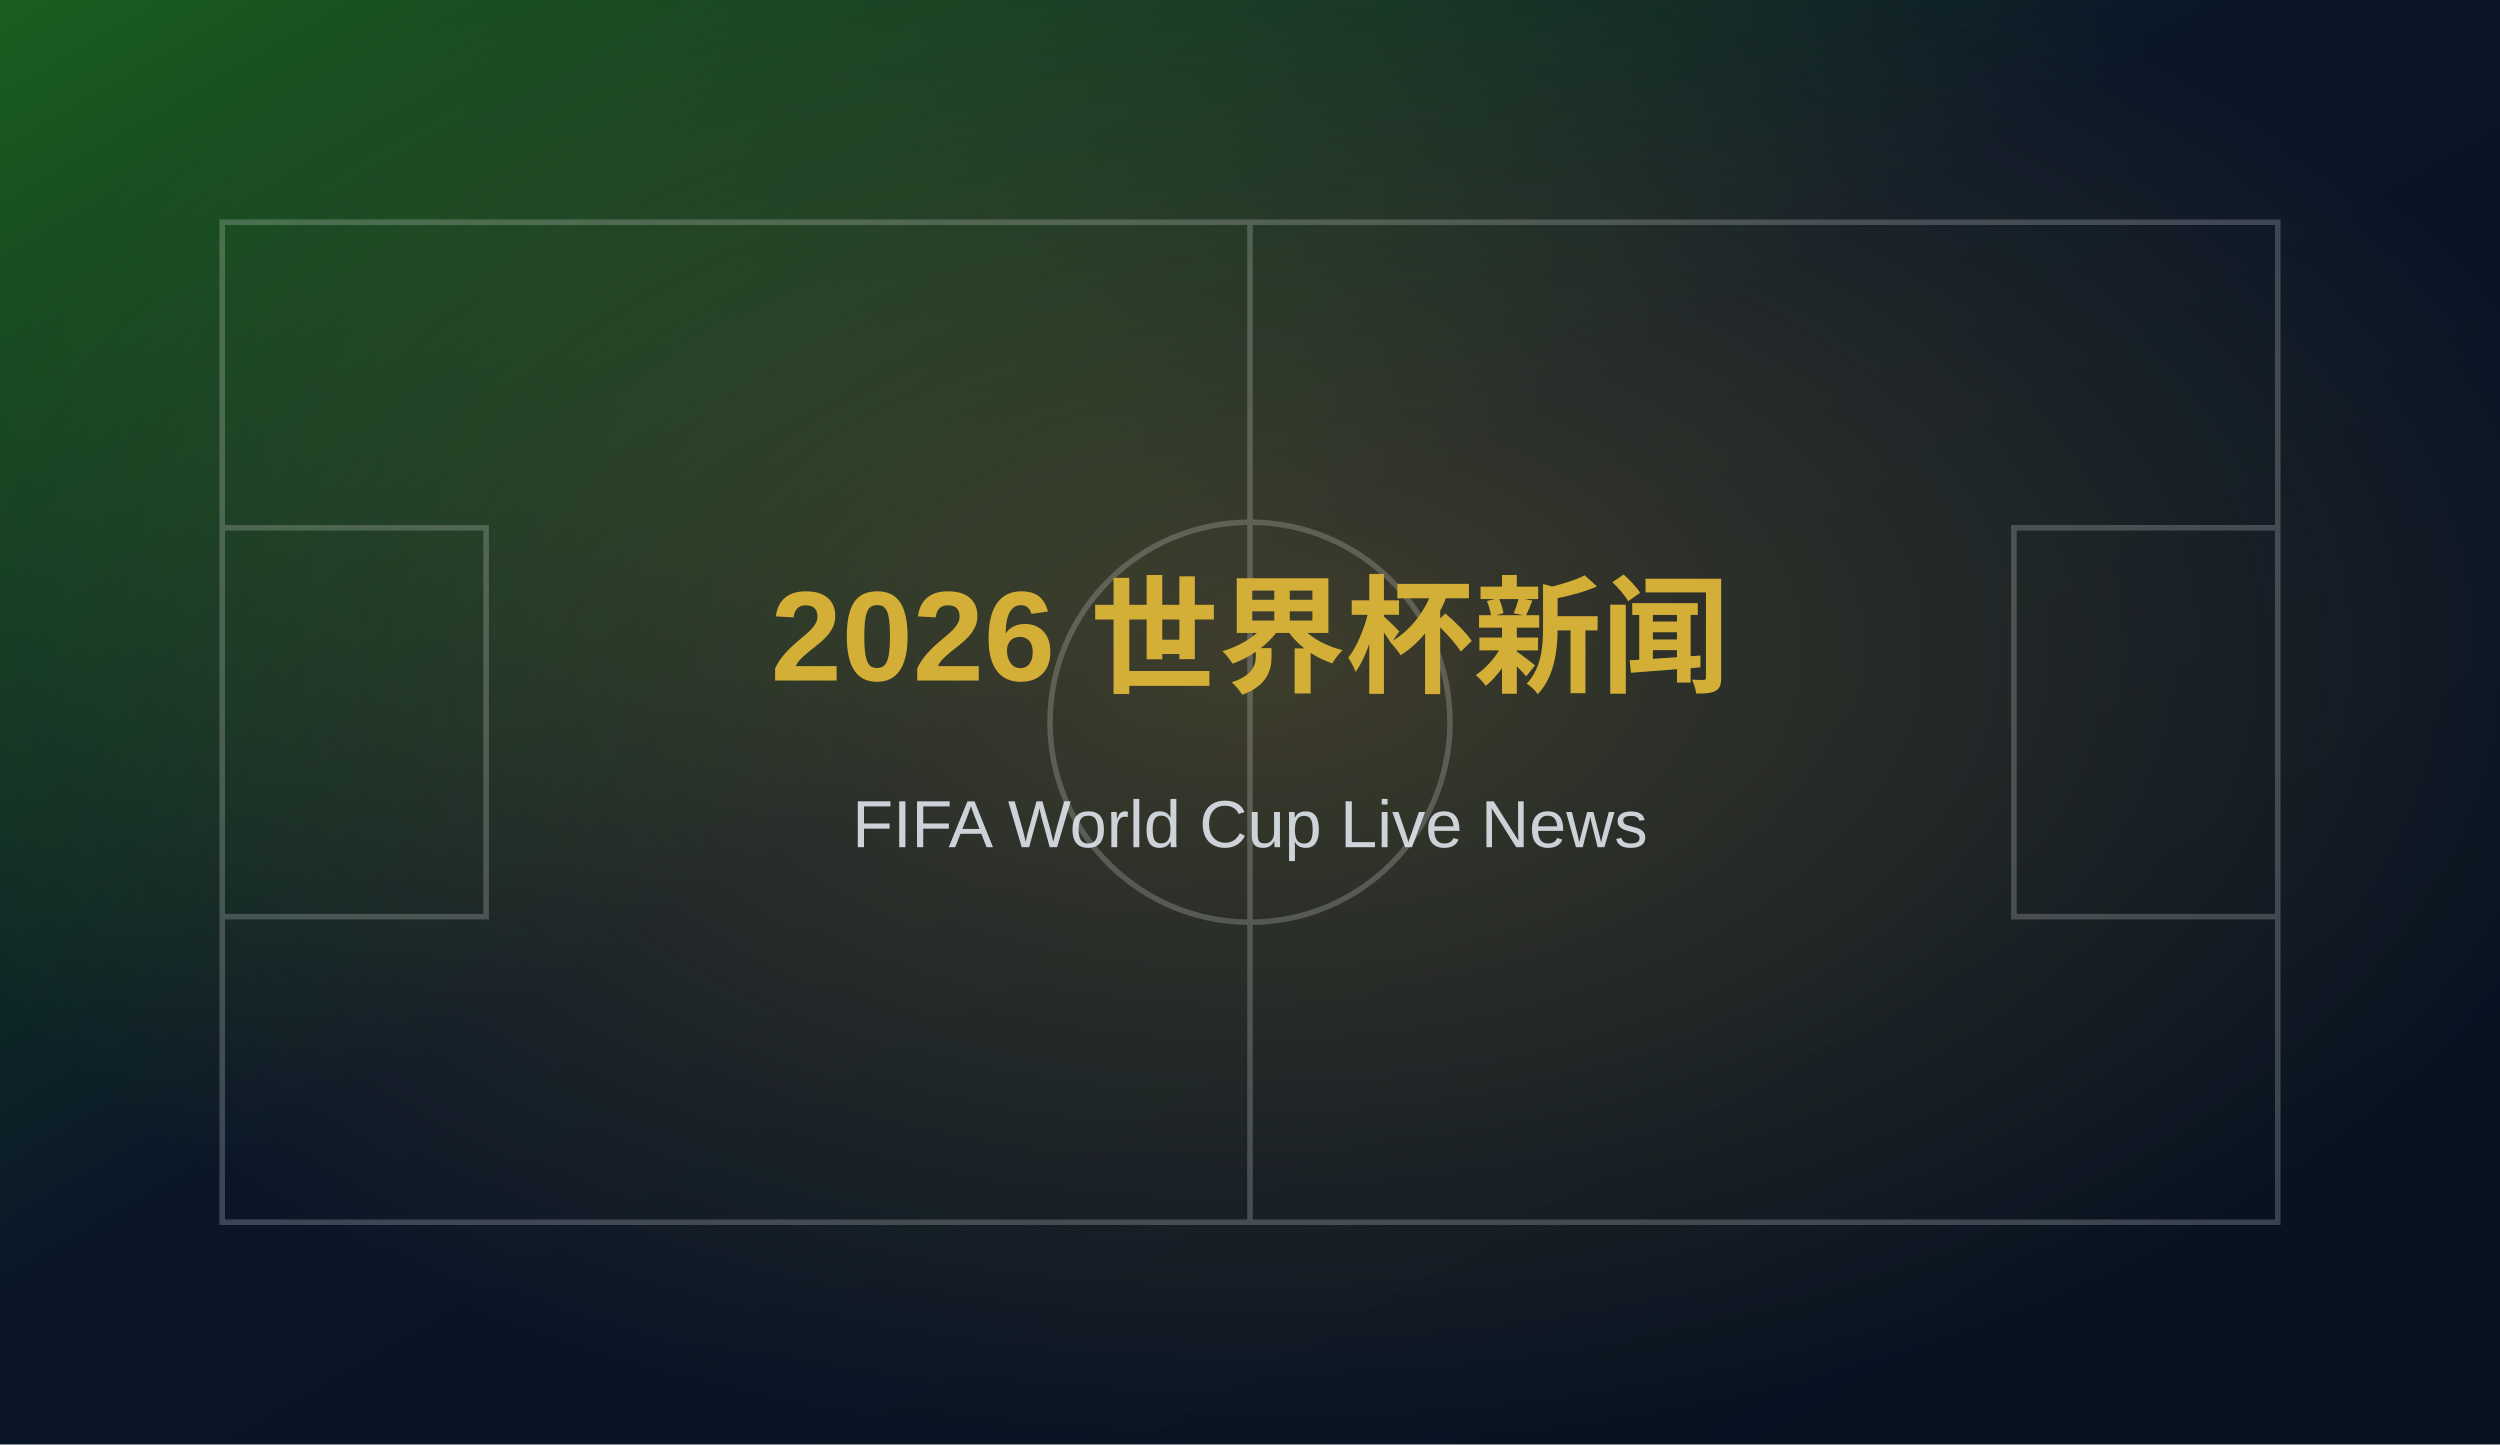
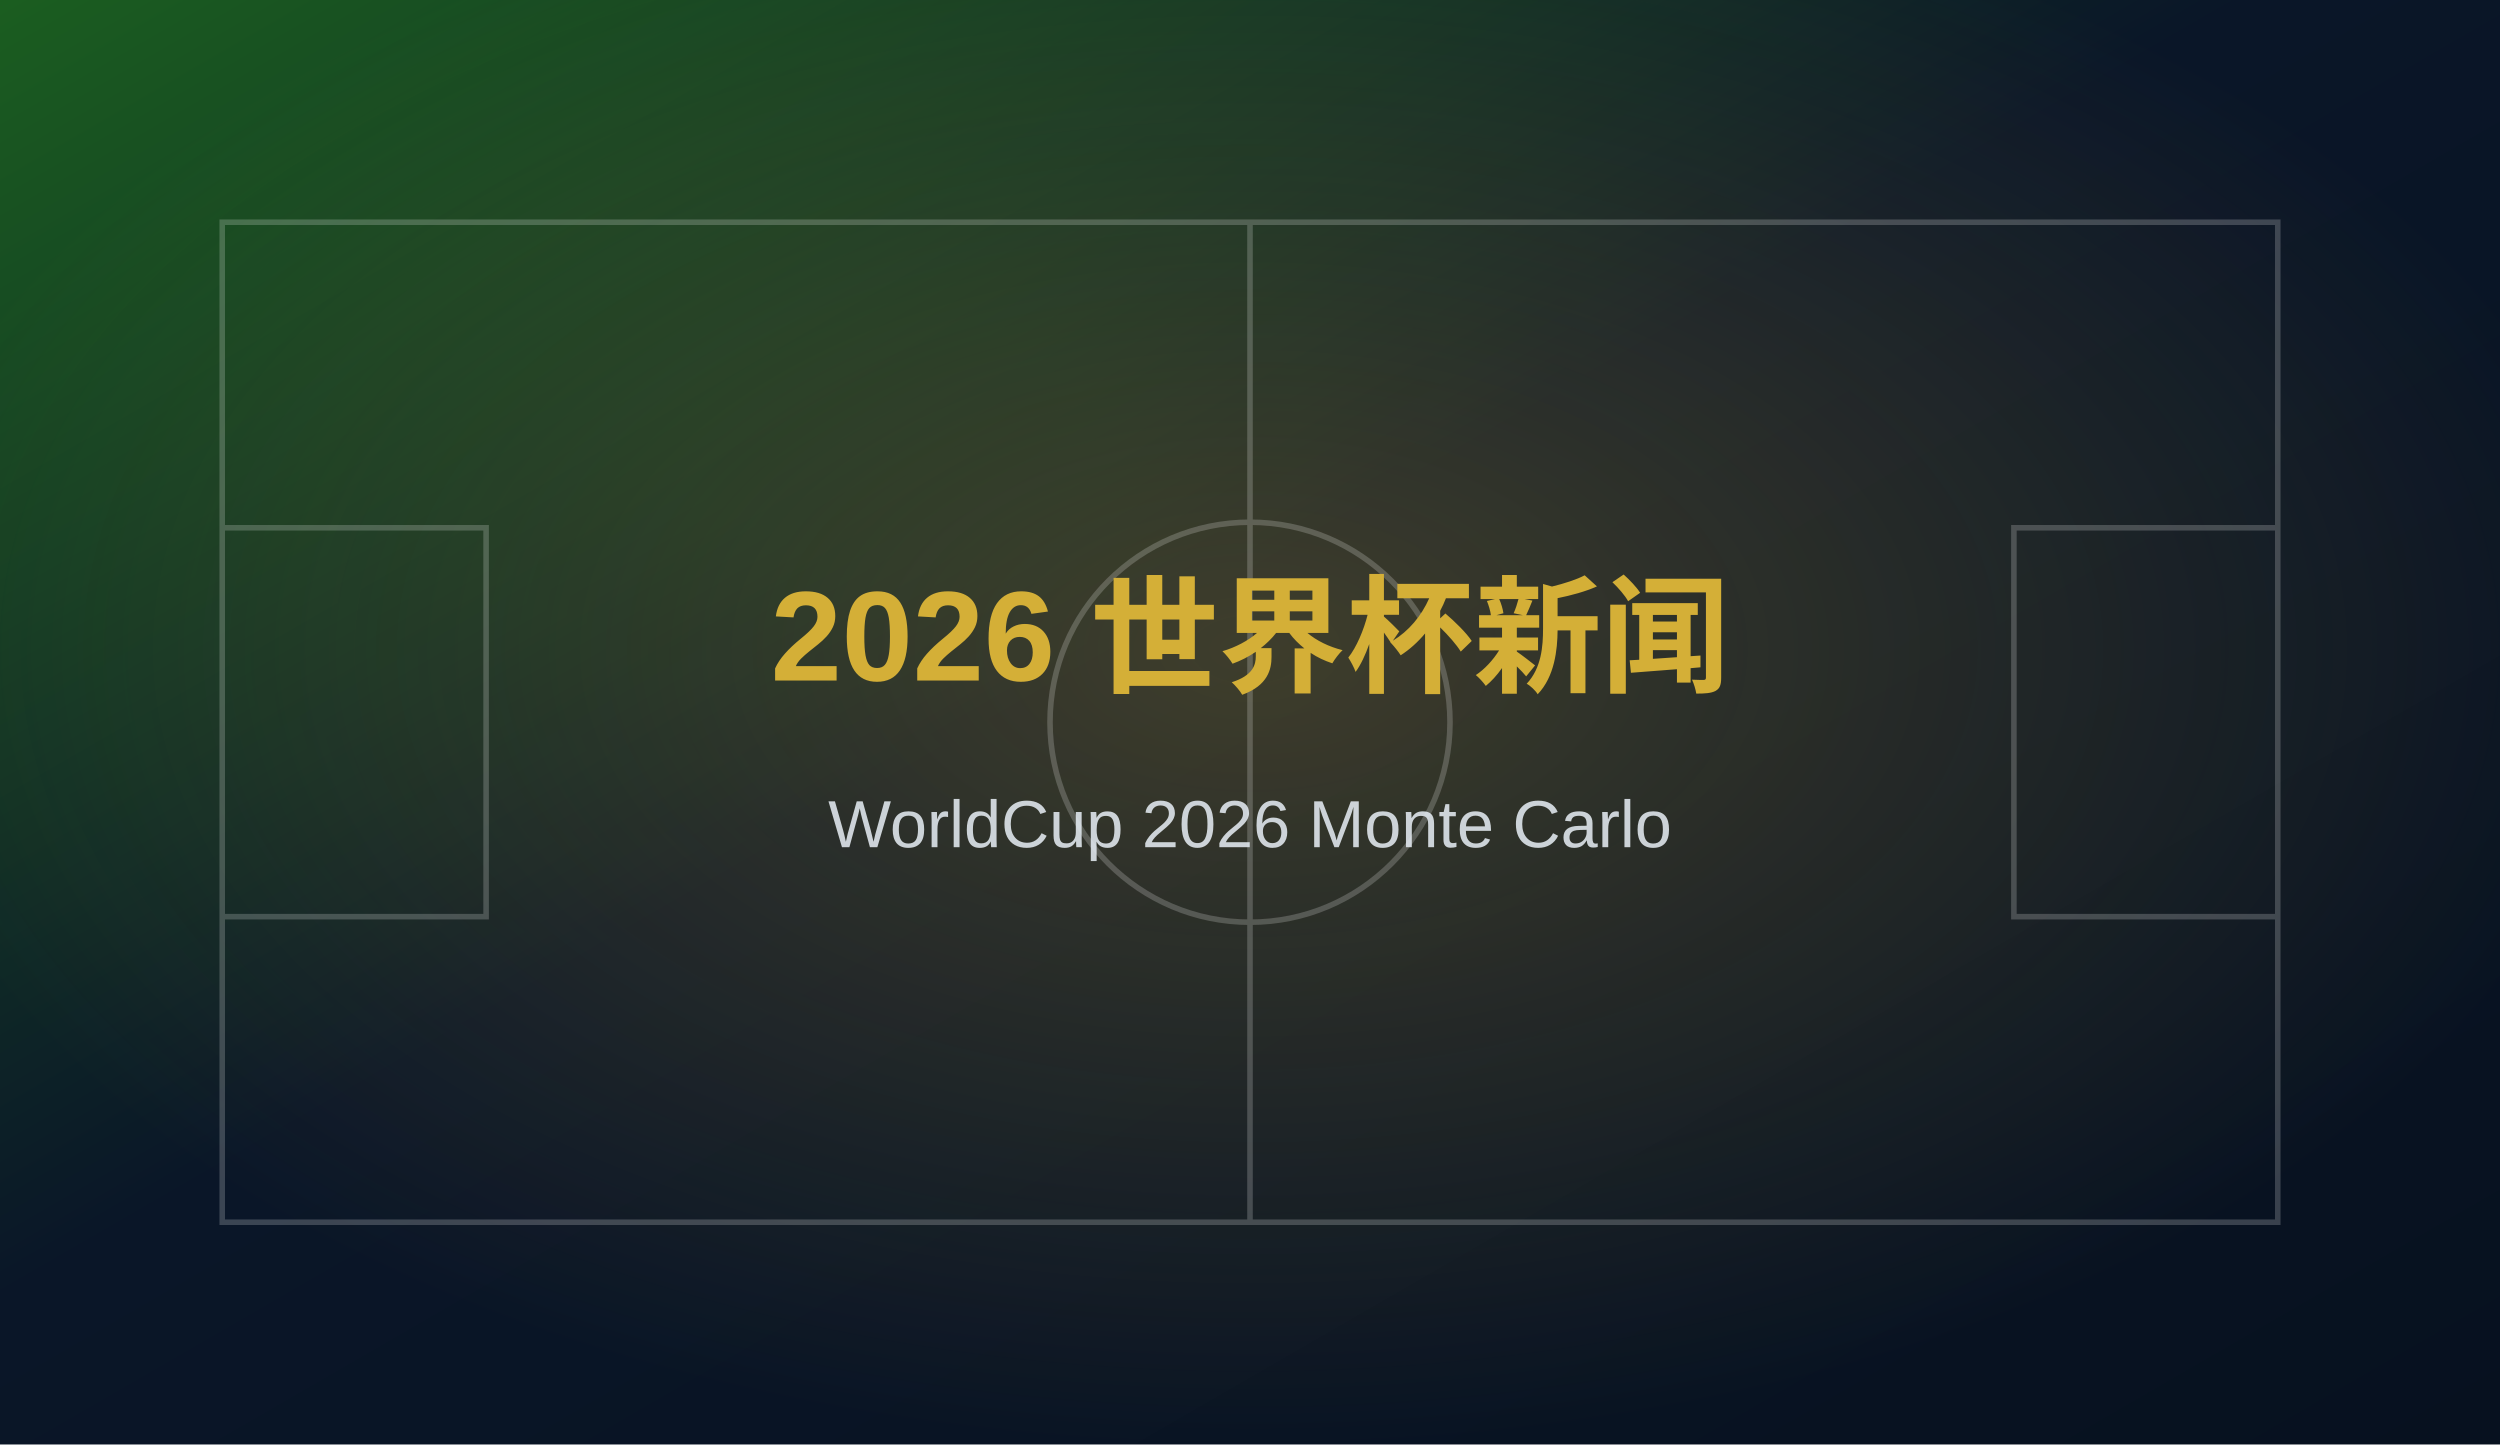
<svg xmlns="http://www.w3.org/2000/svg" width="900" height="520" viewBox="0 0 900 520">
  <defs>
    <linearGradient id="bg" x1="0" x2="1" y1="0" y2="1">
      <stop offset="0" stop-color="#1B5E20" />
      <stop offset="0.45" stop-color="#0A1628" />
      <stop offset="1" stop-color="#07111f" />
    </linearGradient>
    <radialGradient id="glow" cx="50%" cy="45%" r="55%">
      <stop offset="0" stop-color="#D4AF37" stop-opacity="0.26" />
      <stop offset="1" stop-color="#D4AF37" stop-opacity="0" />
    </radialGradient>
  </defs>
  <rect width="900" height="520" fill="url(#bg)" />
  <rect width="900" height="520" fill="url(#glow)" />
  <g opacity="0.2" stroke="#ffffff" stroke-width="2">
    <path d="M80 80h740v360H80z" fill="none" />
    <path d="M450 80v360" />
    <circle cx="450" cy="260" r="72" fill="none" />
    <path d="M80 190h95v140H80M820 190h-95v140h95" fill="none" />
  </g>
  <g fill="#D4AF37" text-anchor="middle" font-family="Arial, 'Microsoft YaHei', sans-serif">
    <text x="450" y="245" font-size="46" font-weight="800">2026 世界杯新闻</text>
-     <text x="450" y="305" font-size="24" fill="#E6EDF3" opacity="0.86">FIFA World Cup Live News</text>
+     <text x="450" y="305" font-size="24" fill="#E6EDF3" opacity="0.86">WorldCup 2026 Monte Carlo</text>
  </g>
</svg>
